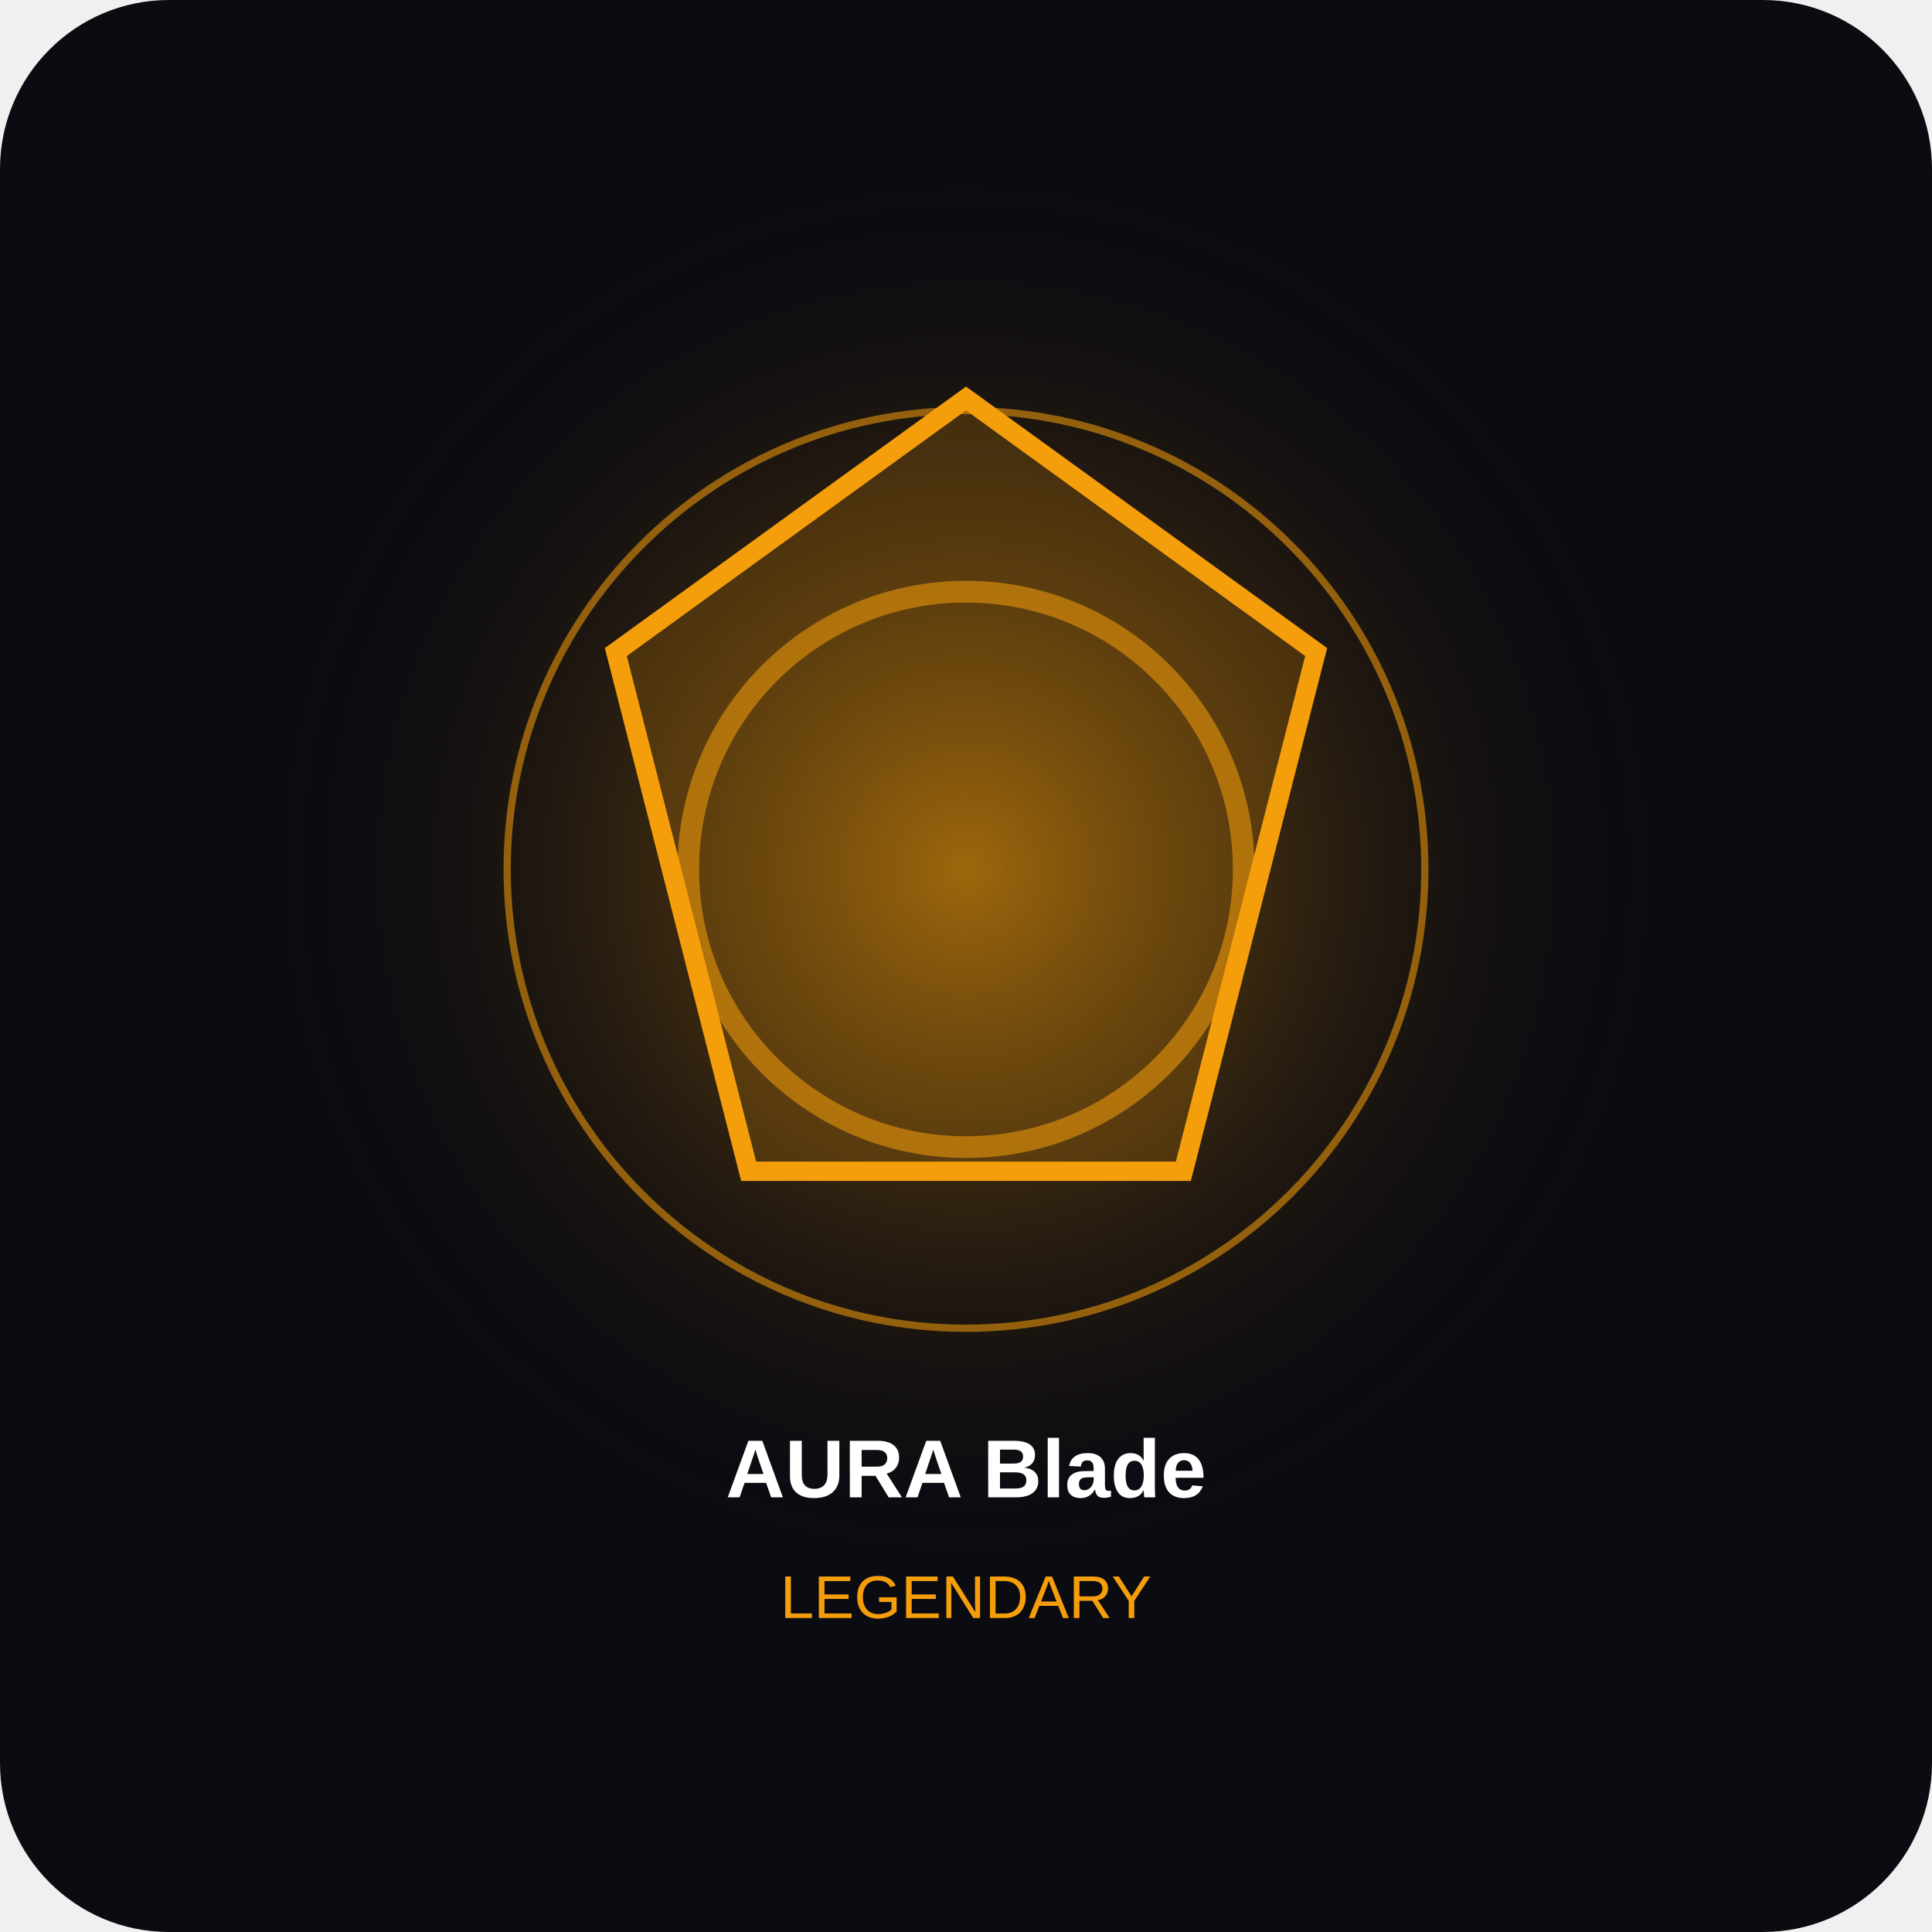
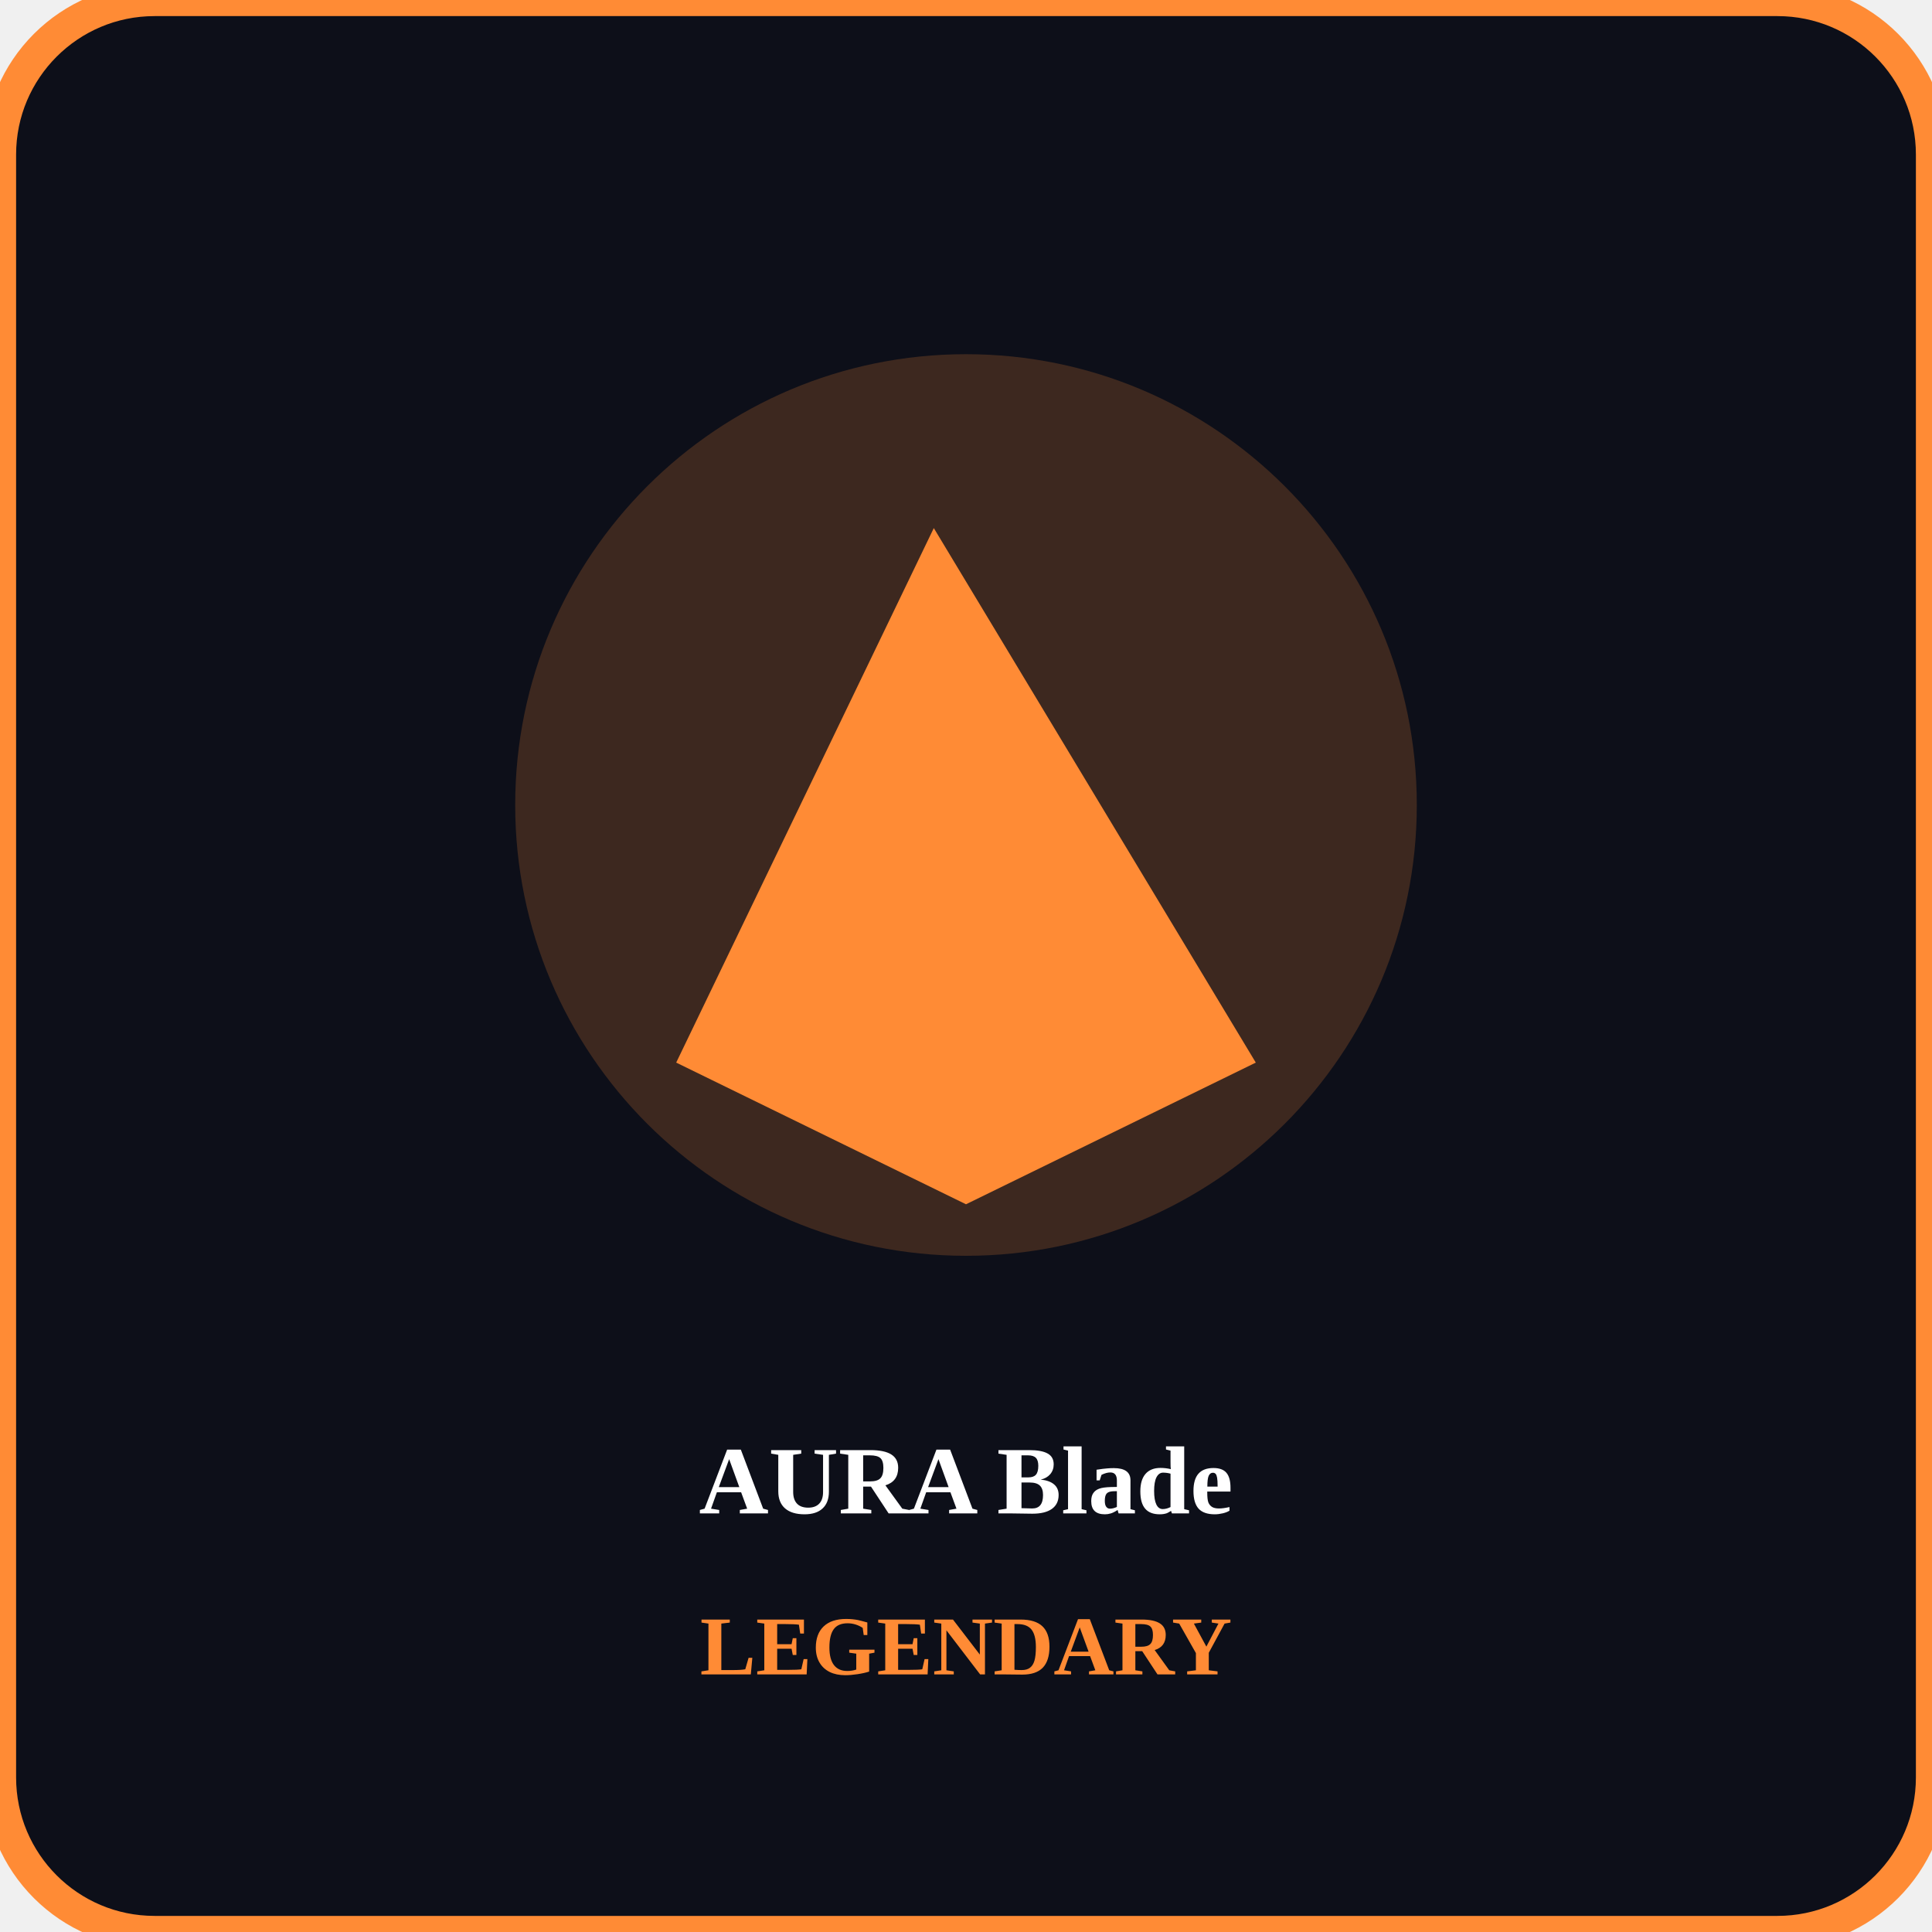
- <svg xmlns="http://www.w3.org/2000/svg" viewBox="0 0 800 800">
-   <defs>
-     <radialGradient id="g">
-       <stop stop-color="#f59e0b" stop-opacity=".55" />
-       <stop offset="1" stop-color="#06060b" stop-opacity="0" />
-     </radialGradient>
-   </defs>
-   <rect width="800" height="800" rx="70" fill="#0b0b12" />
-   <circle cx="400" cy="360" r="300" fill="url(#g)" />
-   <g fill="none" stroke="#f59e0b" opacity=".55">
-     <circle cx="400" cy="360" r="190" stroke-width="3" />
-     <circle cx="400" cy="360" r="115" stroke-width="9" />
-   </g>
-   <path d="M400 165L545 270L490 485L310 485L255 270Z" fill="#f59e0b" fill-opacity=".18" stroke="#f59e0b" stroke-width="8" />
-   <text x="400" y="620" text-anchor="middle" font-family="Arial" font-weight="800" font-size="34" fill="white">AURA Blade</text>
-   <text x="400" y="670" text-anchor="middle" font-family="Arial" font-size="25" fill="#f59e0b">LEGENDARY</text>
+ <svg xmlns="http://www.w3.org/2000/svg" viewBox="0 0 300 300">
+   <rect width="300" height="300" rx="24" fill="#0d0f19" stroke="#ff8b35" stroke-width="5" />
+   <circle cx="150" cy="125" r="70" fill="#ff8b35" opacity=".2" />
+   <path d="M105 165L145 82L195 165L150 187Z" fill="#ff8b35" />
+   <text x="150" y="235" text-anchor="middle" fill="white" font-size="15" font-weight="800">AURA Blade</text>
+   <text x="150" y="260" text-anchor="middle" fill="#ff8b35" font-size="13" font-weight="800">LEGENDARY</text>
</svg>
